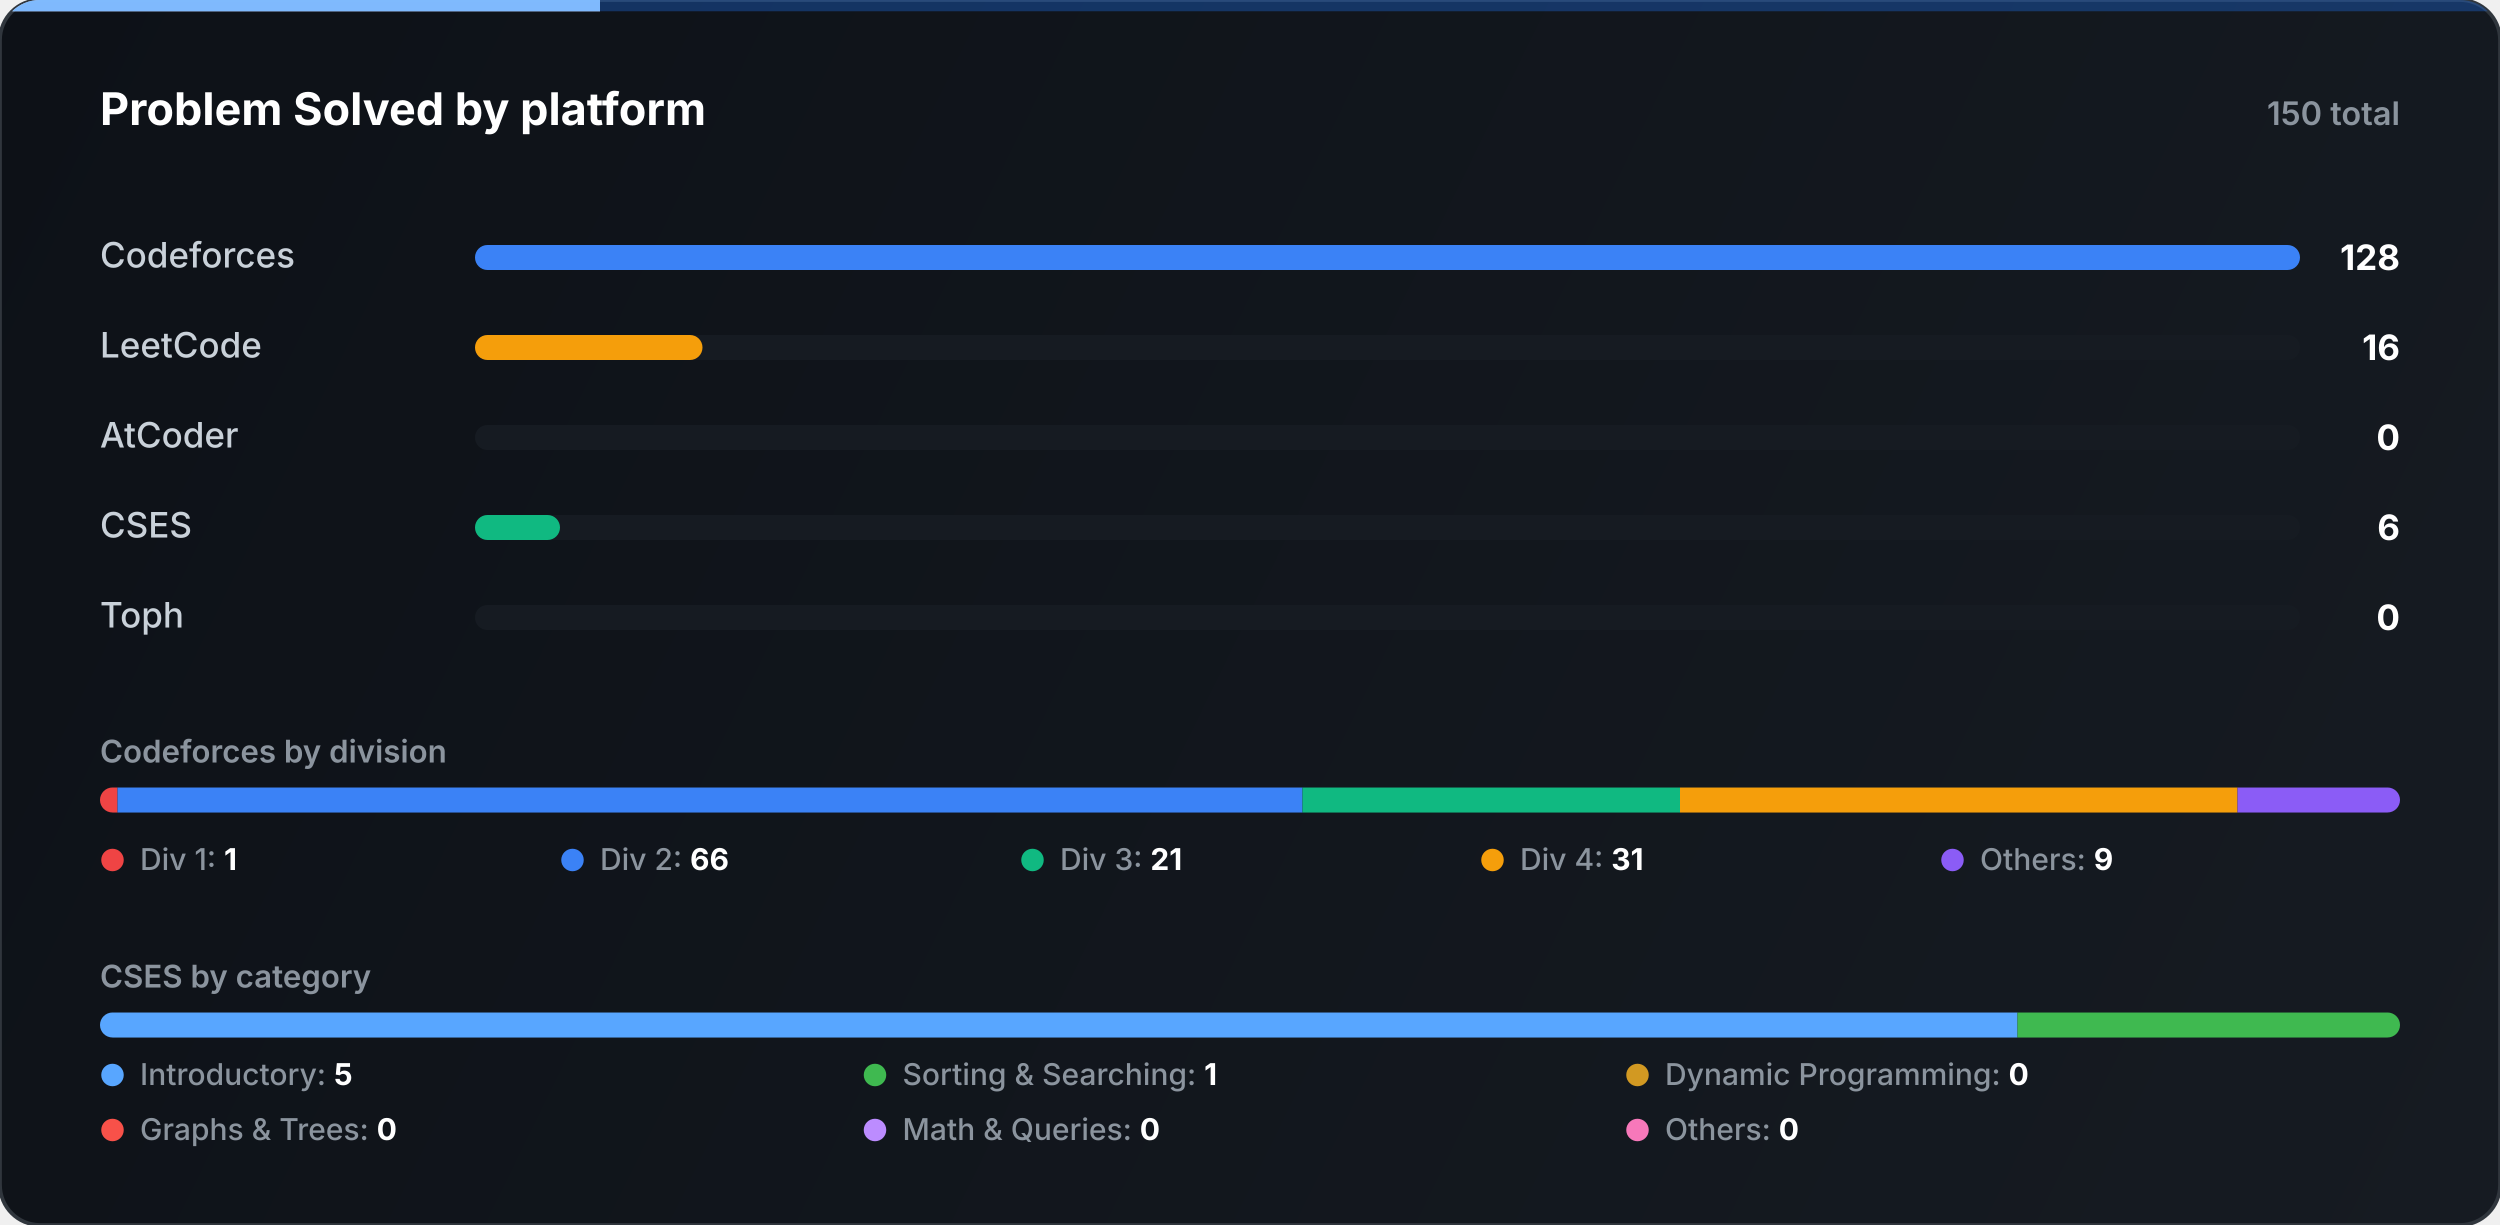
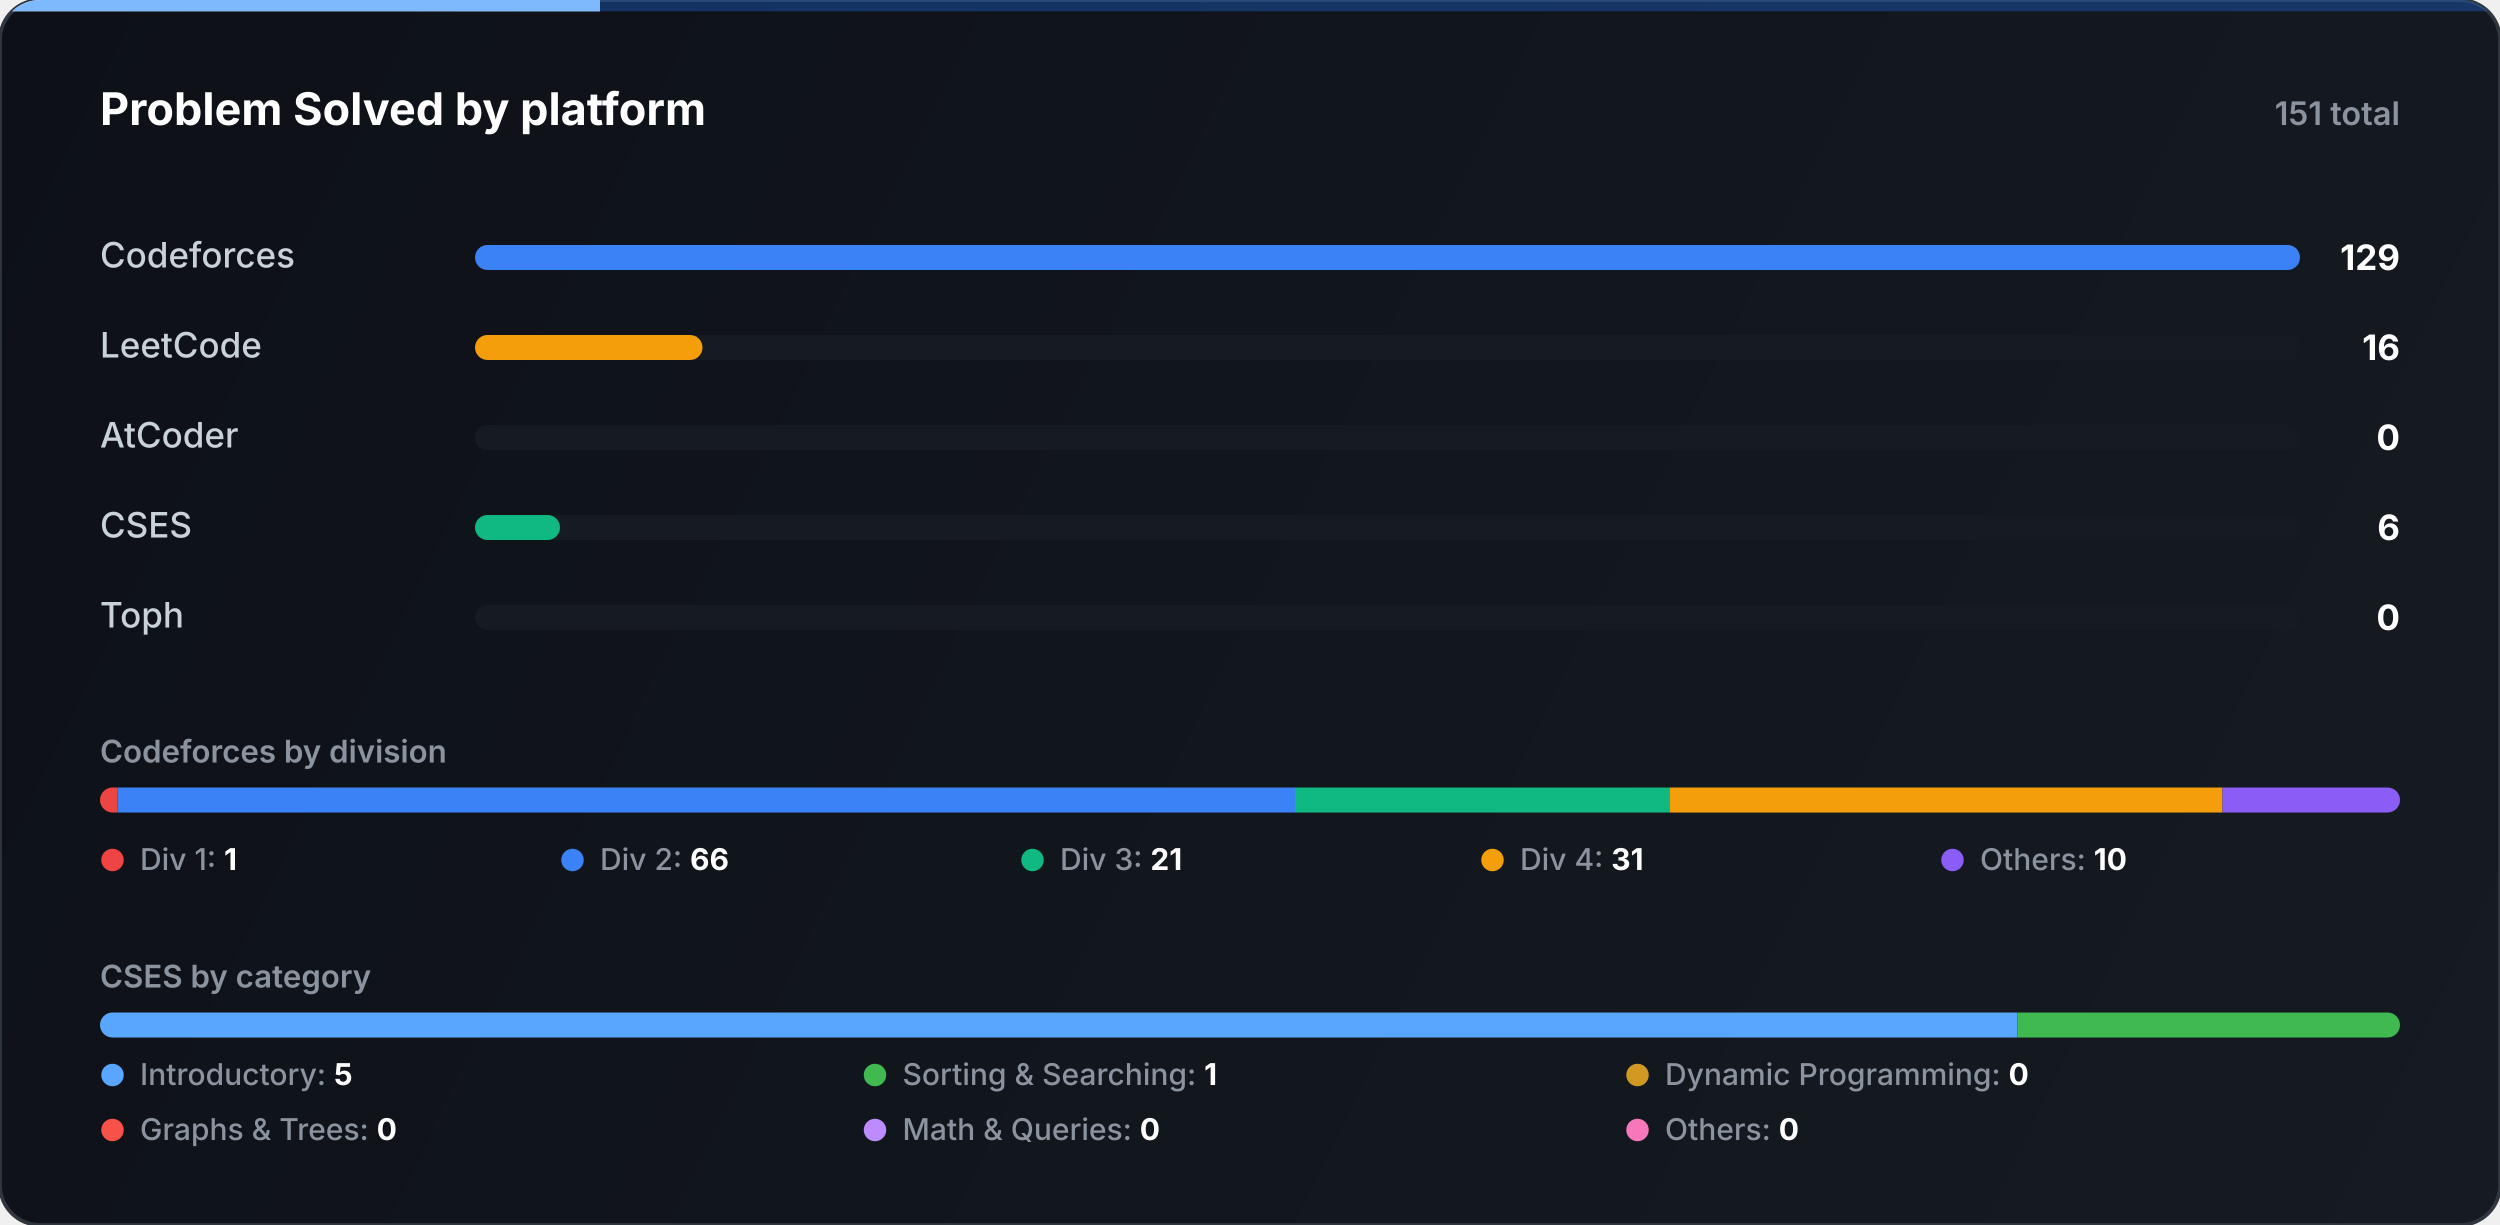
<svg xmlns="http://www.w3.org/2000/svg" width="1000" height="490" viewBox="0 0 1000 490" fill="none">
  <defs>
    <linearGradient id="ov-bg" x1="0" y1="0" x2="1000" y2="490" gradientUnits="userSpaceOnUse">
      <stop offset="0%" stop-color="#0d1117" />
      <stop offset="100%" stop-color="#161b22" />
    </linearGradient>
    <linearGradient id="ov-laser" x1="0%" y1="0%" x2="100%" y2="0%">
      <stop offset="0%" stop-color="#1f6feb" stop-opacity="0" />
      <stop offset="50%" stop-color="#58a6ff" stop-opacity="1" />
      <stop offset="100%" stop-color="#3fb950" stop-opacity="0" />
      <animate attributeName="x1" values="-100%; 100%" dur="4s" repeatCount="indefinite" />
      <animate attributeName="x2" values="0%; 200%" dur="4s" repeatCount="indefinite" />
    </linearGradient>
    <clipPath id="ov-card-clip">
      <rect width="1000" height="490" rx="16" />
    </clipPath>
    <clipPath id="cf-bar-clip">
      <rect x="0" y="0" width="920" height="10" rx="5" />
    </clipPath>
    <clipPath id="cses-bar-clip">
      <rect x="0" y="0" width="920" height="10" rx="5" />
    </clipPath>
  </defs>
  <rect width="1000" height="490" rx="16" fill="url(#ov-bg)" stroke="#30363d" stroke-width="1.5" />
  <g clip-path="url(#ov-card-clip)">
    <rect x="0" y="0" width="1000" height="4.5" fill="#1f6feb" fill-opacity="0.35" />
    <rect y="0" width="240" height="4.5" fill="#ffffff" fill-opacity="0.95">
      <animate attributeName="x" values="-240; 1000; -240" dur="3.2s" repeatCount="indefinite" />
    </rect>
    <rect y="0" width="240" height="4.5" fill="#58a6ff" fill-opacity="0.75">
      <animate attributeName="x" values="-240; 1000; -240" dur="3.2s" repeatCount="indefinite" />
    </rect>
  </g>
  <g transform="translate(40, 50)">
    <text x="0" y="0" font-family="-apple-system, BlinkMacSystemFont, Segoe UI, Inter, Helvetica, Arial, sans-serif" font-size="18" font-weight="700" fill="#ffffff">Problem Solved by platform</text>
-     <text x="920" y="0" text-anchor="end" font-family="-apple-system, BlinkMacSystemFont, Segoe UI, Inter, Helvetica, Arial, sans-serif" font-size="13" font-weight="600" fill="#8b949e">150 total</text>
+     <text x="920" y="0" text-anchor="end" font-family="-apple-system, BlinkMacSystemFont, Segoe UI, Inter, Helvetica, Arial, sans-serif" font-size="13" font-weight="600" fill="#8b949e">151 total</text>
  </g>
  <g transform="translate(40, 98)">
    <text x="0" y="9" font-family="-apple-system, BlinkMacSystemFont, Segoe UI, Inter, Helvetica, Arial, sans-serif" font-size="14" font-weight="500" fill="#c9d1d9">Codeforces</text>
    <rect x="150" y="0" width="730" height="10" rx="5" fill="#161b22" />
    <rect x="150" y="0" width="730" height="10" rx="5" fill="#3b82f6">
      <animate attributeName="width" from="0" to="730" dur="1.2s" fill="freeze" calcMode="spline" keySplines="0.25 0.1 0.25 1" />
    </rect>
-     <text x="920" y="10" text-anchor="end" font-family="-apple-system, BlinkMacSystemFont, Segoe UI, Inter, Helvetica, Arial, sans-serif" font-size="14" font-weight="700" fill="#ffffff">128</text>
+     <text x="920" y="10" text-anchor="end" font-family="-apple-system, BlinkMacSystemFont, Segoe UI, Inter, Helvetica, Arial, sans-serif" font-size="14" font-weight="700" fill="#ffffff">129</text>
  </g>
  <g transform="translate(40, 134)">
    <text x="0" y="9" font-family="-apple-system, BlinkMacSystemFont, Segoe UI, Inter, Helvetica, Arial, sans-serif" font-size="14" font-weight="500" fill="#c9d1d9">LeetCode</text>
    <rect x="150" y="0" width="730" height="10" rx="5" fill="#161b22" />
    <rect x="150" y="0" width="91" height="10" rx="5" fill="#f59e0b">
      <animate attributeName="width" from="0" to="91" dur="1.2s" fill="freeze" calcMode="spline" keySplines="0.25 0.1 0.25 1" />
    </rect>
    <text x="920" y="10" text-anchor="end" font-family="-apple-system, BlinkMacSystemFont, Segoe UI, Inter, Helvetica, Arial, sans-serif" font-size="14" font-weight="700" fill="#ffffff">16</text>
  </g>
  <g transform="translate(40, 170)">
    <text x="0" y="9" font-family="-apple-system, BlinkMacSystemFont, Segoe UI, Inter, Helvetica, Arial, sans-serif" font-size="14" font-weight="500" fill="#c9d1d9">AtCoder</text>
    <rect x="150" y="0" width="730" height="10" rx="5" fill="#161b22" />
    <text x="920" y="10" text-anchor="end" font-family="-apple-system, BlinkMacSystemFont, Segoe UI, Inter, Helvetica, Arial, sans-serif" font-size="14" font-weight="700" fill="#ffffff">0</text>
  </g>
  <g transform="translate(40, 206)">
    <text x="0" y="9" font-family="-apple-system, BlinkMacSystemFont, Segoe UI, Inter, Helvetica, Arial, sans-serif" font-size="14" font-weight="500" fill="#c9d1d9">CSES</text>
    <rect x="150" y="0" width="730" height="10" rx="5" fill="#161b22" />
    <rect x="150" y="0" width="34" height="10" rx="5" fill="#10b981">
      <animate attributeName="width" from="0" to="34" dur="1.2s" fill="freeze" calcMode="spline" keySplines="0.25 0.1 0.25 1" />
    </rect>
    <text x="920" y="10" text-anchor="end" font-family="-apple-system, BlinkMacSystemFont, Segoe UI, Inter, Helvetica, Arial, sans-serif" font-size="14" font-weight="700" fill="#ffffff">6</text>
  </g>
  <g transform="translate(40, 242)">
    <text x="0" y="9" font-family="-apple-system, BlinkMacSystemFont, Segoe UI, Inter, Helvetica, Arial, sans-serif" font-size="14" font-weight="500" fill="#c9d1d9">Toph</text>
    <rect x="150" y="0" width="730" height="10" rx="5" fill="#161b22" />
    <text x="920" y="10" text-anchor="end" font-family="-apple-system, BlinkMacSystemFont, Segoe UI, Inter, Helvetica, Arial, sans-serif" font-size="14" font-weight="700" fill="#ffffff">0</text>
  </g>
  <g transform="translate(40, 305)">
    <text x="0" y="0" font-family="-apple-system, BlinkMacSystemFont, Segoe UI, Inter, Helvetica, Arial, sans-serif" font-size="12.5" font-weight="600" fill="#8b949e">Codeforces by division</text>
    <g transform="translate(0, 10)">
      <rect width="920" height="10" rx="5" fill="#161b22" />
      <g clip-path="url(#cf-bar-clip)">
        <rect x="0" y="0" width="7" height="10" fill="#ef4444" />
-         <rect x="7" y="0" width="474" height="10" fill="#3b82f6" />
-         <rect x="481" y="0" width="151" height="10" fill="#10b981" />
-         <rect x="632" y="0" width="223" height="10" fill="#f59e0b" />
-         <rect x="855" y="0" width="65" height="10" fill="#8b5cf6" />
+         <rect x="7" y="0" width="471" height="10" fill="#3b82f6" />
+         <rect x="478" y="0" width="150" height="10" fill="#10b981" />
+         <rect x="628" y="0" width="221" height="10" fill="#f59e0b" />
+         <rect x="849" y="0" width="71" height="10" fill="#8b5cf6" />
      </g>
    </g>
    <g transform="translate(0, 34)">
      <g transform="translate(0, 0)">
        <circle cx="5" cy="5" r="4.5" fill="#ef4444" />
        <text x="16" y="9" font-family="-apple-system, BlinkMacSystemFont, Segoe UI, Inter, Helvetica, Arial, sans-serif" font-size="12" font-weight="500" fill="#8b949e">Div 1: <tspan font-weight="700" fill="#ffffff">1</tspan>
        </text>
      </g>
      <g transform="translate(184, 0)">
        <circle cx="5" cy="5" r="4.5" fill="#3b82f6" />
        <text x="16" y="9" font-family="-apple-system, BlinkMacSystemFont, Segoe UI, Inter, Helvetica, Arial, sans-serif" font-size="12" font-weight="500" fill="#8b949e">Div 2: <tspan font-weight="700" fill="#ffffff">66</tspan>
        </text>
      </g>
      <g transform="translate(368, 0)">
        <circle cx="5" cy="5" r="4.5" fill="#10b981" />
        <text x="16" y="9" font-family="-apple-system, BlinkMacSystemFont, Segoe UI, Inter, Helvetica, Arial, sans-serif" font-size="12" font-weight="500" fill="#8b949e">Div 3: <tspan font-weight="700" fill="#ffffff">21</tspan>
        </text>
      </g>
      <g transform="translate(552, 0)">
        <circle cx="5" cy="5" r="4.5" fill="#f59e0b" />
        <text x="16" y="9" font-family="-apple-system, BlinkMacSystemFont, Segoe UI, Inter, Helvetica, Arial, sans-serif" font-size="12" font-weight="500" fill="#8b949e">Div 4: <tspan font-weight="700" fill="#ffffff">31</tspan>
        </text>
      </g>
      <g transform="translate(736, 0)">
        <circle cx="5" cy="5" r="4.5" fill="#8b5cf6" />
-         <text x="16" y="9" font-family="-apple-system, BlinkMacSystemFont, Segoe UI, Inter, Helvetica, Arial, sans-serif" font-size="12" font-weight="500" fill="#8b949e">Others: <tspan font-weight="700" fill="#ffffff">9</tspan>
+         <text x="16" y="9" font-family="-apple-system, BlinkMacSystemFont, Segoe UI, Inter, Helvetica, Arial, sans-serif" font-size="12" font-weight="500" fill="#8b949e">Others: <tspan font-weight="700" fill="#ffffff">10</tspan>
        </text>
      </g>
    </g>
  </g>
  <g transform="translate(40, 395)">
    <text x="0" y="0" font-family="-apple-system, BlinkMacSystemFont, Segoe UI, Inter, Helvetica, Arial, sans-serif" font-size="12.5" font-weight="600" fill="#8b949e">CSES by category</text>
    <g transform="translate(0, 10)">
      <rect width="920" height="10" rx="5" fill="#161b22" />
      <g clip-path="url(#cses-bar-clip)">
        <rect x="0" y="0" width="767" height="10" fill="#58a6ff" />
        <rect x="767" y="0" width="153" height="10" fill="#3fb950" />
      </g>
    </g>
    <g transform="translate(0, 30)">
      <g transform="translate(0, 0)">
        <circle cx="5" cy="5" r="4.5" fill="#58a6ff" />
        <text x="16" y="9" font-family="-apple-system, BlinkMacSystemFont, Segoe UI, Inter, Helvetica, Arial, sans-serif" font-size="12" font-weight="500" fill="#8b949e">Introductory: <tspan font-weight="700" fill="#ffffff">5</tspan>
        </text>
      </g>
      <g transform="translate(305, 0)">
        <circle cx="5" cy="5" r="4.5" fill="#3fb950" />
        <text x="16" y="9" font-family="-apple-system, BlinkMacSystemFont, Segoe UI, Inter, Helvetica, Arial, sans-serif" font-size="12" font-weight="500" fill="#8b949e">Sorting &amp; Searching: <tspan font-weight="700" fill="#ffffff">1</tspan>
        </text>
      </g>
      <g transform="translate(610, 0)">
        <circle cx="5" cy="5" r="4.5" fill="#d29922" />
        <text x="16" y="9" font-family="-apple-system, BlinkMacSystemFont, Segoe UI, Inter, Helvetica, Arial, sans-serif" font-size="12" font-weight="500" fill="#8b949e">Dynamic Programming: <tspan font-weight="700" fill="#ffffff">0</tspan>
        </text>
      </g>
      <g transform="translate(0, 22)">
        <circle cx="5" cy="5" r="4.5" fill="#f85149" />
        <text x="16" y="9" font-family="-apple-system, BlinkMacSystemFont, Segoe UI, Inter, Helvetica, Arial, sans-serif" font-size="12" font-weight="500" fill="#8b949e">Graphs &amp; Trees: <tspan font-weight="700" fill="#ffffff">0</tspan>
        </text>
      </g>
      <g transform="translate(305, 22)">
        <circle cx="5" cy="5" r="4.5" fill="#bc8cff" />
        <text x="16" y="9" font-family="-apple-system, BlinkMacSystemFont, Segoe UI, Inter, Helvetica, Arial, sans-serif" font-size="12" font-weight="500" fill="#8b949e">Math &amp; Queries: <tspan font-weight="700" fill="#ffffff">0</tspan>
        </text>
      </g>
      <g transform="translate(610, 22)">
        <circle cx="5" cy="5" r="4.5" fill="#f778ba" />
        <text x="16" y="9" font-family="-apple-system, BlinkMacSystemFont, Segoe UI, Inter, Helvetica, Arial, sans-serif" font-size="12" font-weight="500" fill="#8b949e">Others: <tspan font-weight="700" fill="#ffffff">0</tspan>
        </text>
      </g>
    </g>
  </g>
</svg>
